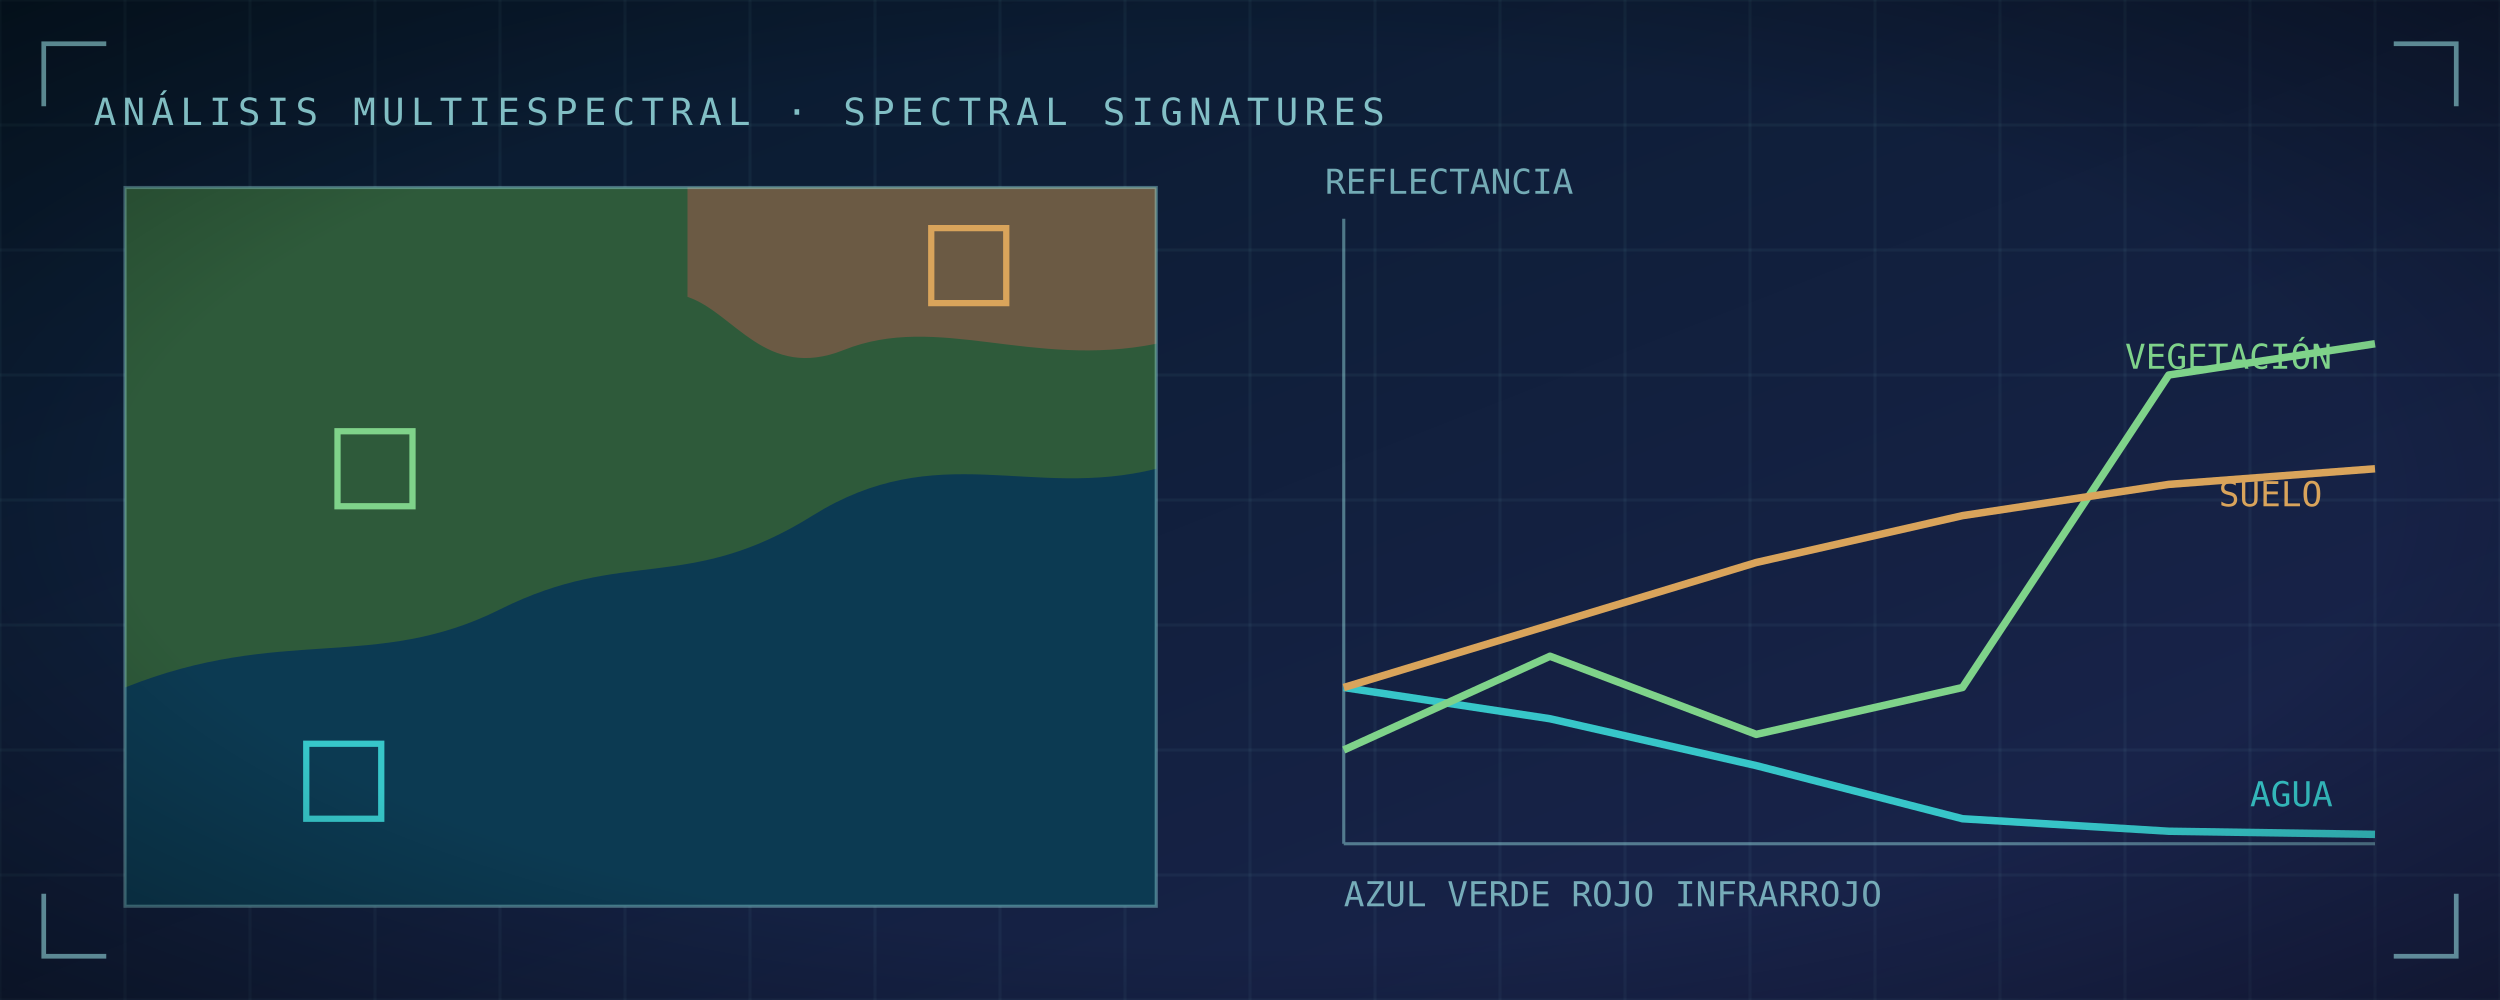
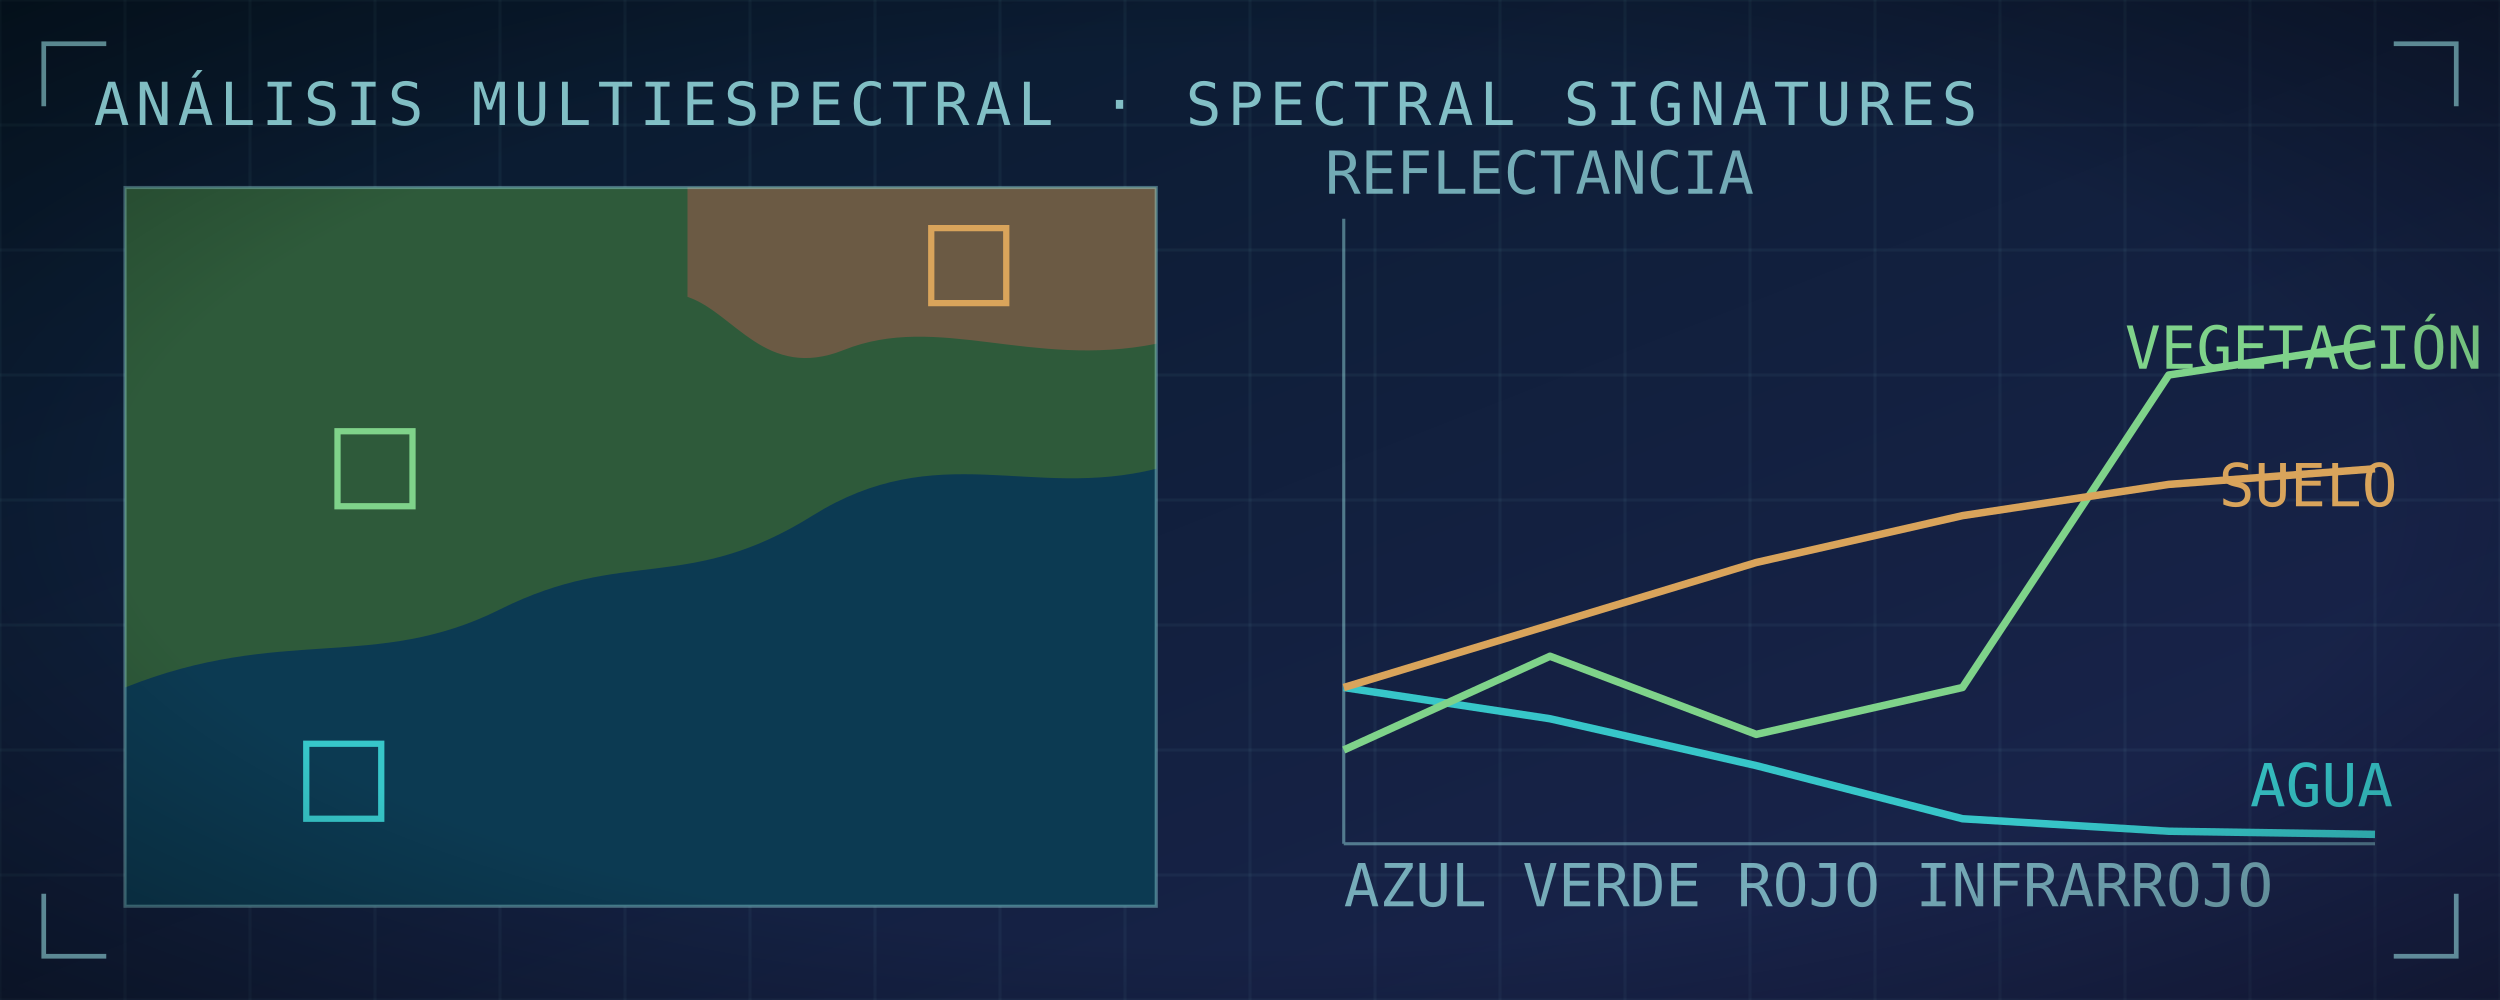
<svg xmlns="http://www.w3.org/2000/svg" viewBox="0 0 800 320">
  <defs>
    <linearGradient id="g" x1="0" y1="0" x2="1" y2="1">
      <stop offset="0" stop-color="#071a2b" />
      <stop offset="1" stop-color="#1c2550" />
    </linearGradient>
    <radialGradient id="v" cx=".5" cy=".5" r=".75">
      <stop offset=".6" stop-color="#000" stop-opacity="0" />
      <stop offset="1" stop-color="#000" stop-opacity=".45" />
    </radialGradient>
  </defs>
  <rect width="800" height="320" fill="url(#g)" />
  <g stroke="#9fe7ea" stroke-opacity=".05">
    <path d="M0 0V320" />
    <path d="M40 0V320" />
    <path d="M80 0V320" />
    <path d="M120 0V320" />
    <path d="M160 0V320" />
    <path d="M200 0V320" />
    <path d="M240 0V320" />
    <path d="M280 0V320" />
    <path d="M320 0V320" />
    <path d="M360 0V320" />
    <path d="M400 0V320" />
    <path d="M440 0V320" />
    <path d="M480 0V320" />
    <path d="M520 0V320" />
    <path d="M560 0V320" />
    <path d="M600 0V320" />
    <path d="M640 0V320" />
    <path d="M680 0V320" />
    <path d="M720 0V320" />
    <path d="M760 0V320" />
    <path d="M800 0V320" />
    <path d="M0 0H800" />
    <path d="M0 40H800" />
    <path d="M0 80H800" />
    <path d="M0 120H800" />
    <path d="M0 160H800" />
    <path d="M0 200H800" />
    <path d="M0 240H800" />
    <path d="M0 280H800" />
    <path d="M0 320H800" />
  </g>
  <clipPath id="ae">
    <rect x="40" y="60" width="330" height="230" />
  </clipPath>
  <g clip-path="url(#ae)">
    <rect x="40" y="60" width="330" height="230" fill="#0c3a52" />
    <path d="M40 60 H370 V150 C 330 160, 300 140, 260 165 C 220 190, 200 175, 160 195 C 120 215, 90 200, 40 220 Z" fill="#2e5a3a" />
    <path d="M220 60 H370 V110 C 330 118, 300 100, 270 112 C 245 122, 235 100, 220 95 Z" fill="#6b5a44" />
  </g>
  <rect x="40" y="60" width="330" height="230" fill="none" stroke="#9fe7ea" stroke-opacity=".4" />
  <rect x="98" y="238" width="24" height="24" fill="none" stroke="#37c6c9" stroke-width="2" />
  <rect x="108" y="138" width="24" height="24" fill="none" stroke="#7fd38a" stroke-width="2" />
  <rect x="298" y="73" width="24" height="24" fill="none" stroke="#d9a45b" stroke-width="2" />
  <path d="M430 270 H760 M430 270 V70" stroke="#9fe7ea" stroke-opacity=".45" />
-   <text x="430" y="290" font-family="Consolas, Menlo, monospace" font-size="11" fill="#9fe7ea" fill-opacity=".7">AZUL  VERDE  ROJO  INFRARROJO</text>
-   <text x="424" y="62" font-family="Consolas, Menlo, monospace" font-size="11" fill="#9fe7ea" fill-opacity=".7">REFLECTANCIA</text>
+   <text x="430" y="290" font-family="Consolas, Menlo, monospace" font-size="19" fill="#9fe7ea" fill-opacity=".7">AZUL  VERDE  ROJO  INFRARROJO</text>
+   <text x="424" y="62" font-family="Consolas, Menlo, monospace" font-size="19" fill="#9fe7ea" fill-opacity=".7">REFLECTANCIA</text>
  <polyline points="430,220 496,230 562,245 628,262 694,266 760,267" fill="none" stroke="#37c6c9" stroke-width="2.4" stroke-linejoin="round" />
  <polyline points="430,240 496,210 562,235 628,220 694,120 760,110" fill="none" stroke="#7fd38a" stroke-width="2.4" stroke-linejoin="round" />
  <polyline points="430,220 496,200 562,180 628,165 694,155 760,150" fill="none" stroke="#d9a45b" stroke-width="2.4" stroke-linejoin="round" />
-   <text x="680" y="118" font-family="Consolas, Menlo, monospace" font-size="11" fill="#7fd38a">VEGETACIÓN</text>
-   <text x="710" y="162" font-family="Consolas, Menlo, monospace" font-size="11" fill="#d9a45b">SUELO</text>
-   <text x="720" y="258" font-family="Consolas, Menlo, monospace" font-size="11" fill="#37c6c9">AGUA</text>
+   <text x="680" y="118" font-family="Consolas, Menlo, monospace" font-size="19" fill="#7fd38a">VEGETACIÓN</text>
+   <text x="710" y="162" font-family="Consolas, Menlo, monospace" font-size="19" fill="#d9a45b">SUELO</text>
+   <text x="720" y="258" font-family="Consolas, Menlo, monospace" font-size="19" fill="#37c6c9">AGUA</text>
  <rect width="800" height="320" fill="url(#v)" />
  <g stroke="#9fe7ea" stroke-opacity=".55" stroke-width="1.5" fill="none">
    <path d="M14 34V14H34" />
    <path d="M766 14H786V34" />
    <path d="M14 286V306H34" />
    <path d="M766 306H786V286" />
  </g>
-   <text x="30" y="40" font-family="Consolas, Menlo, monospace" font-size="12" letter-spacing="2" fill="#9fe7ea" fill-opacity=".8">ANÁLISIS MULTIESPECTRAL · SPECTRAL SIGNATURES</text>
+   <text x="30" y="40" font-family="Consolas, Menlo, monospace" font-size="19" letter-spacing="2" fill="#9fe7ea" fill-opacity=".8">ANÁLISIS MULTIESPECTRAL · SPECTRAL SIGNATURES</text>
</svg>
